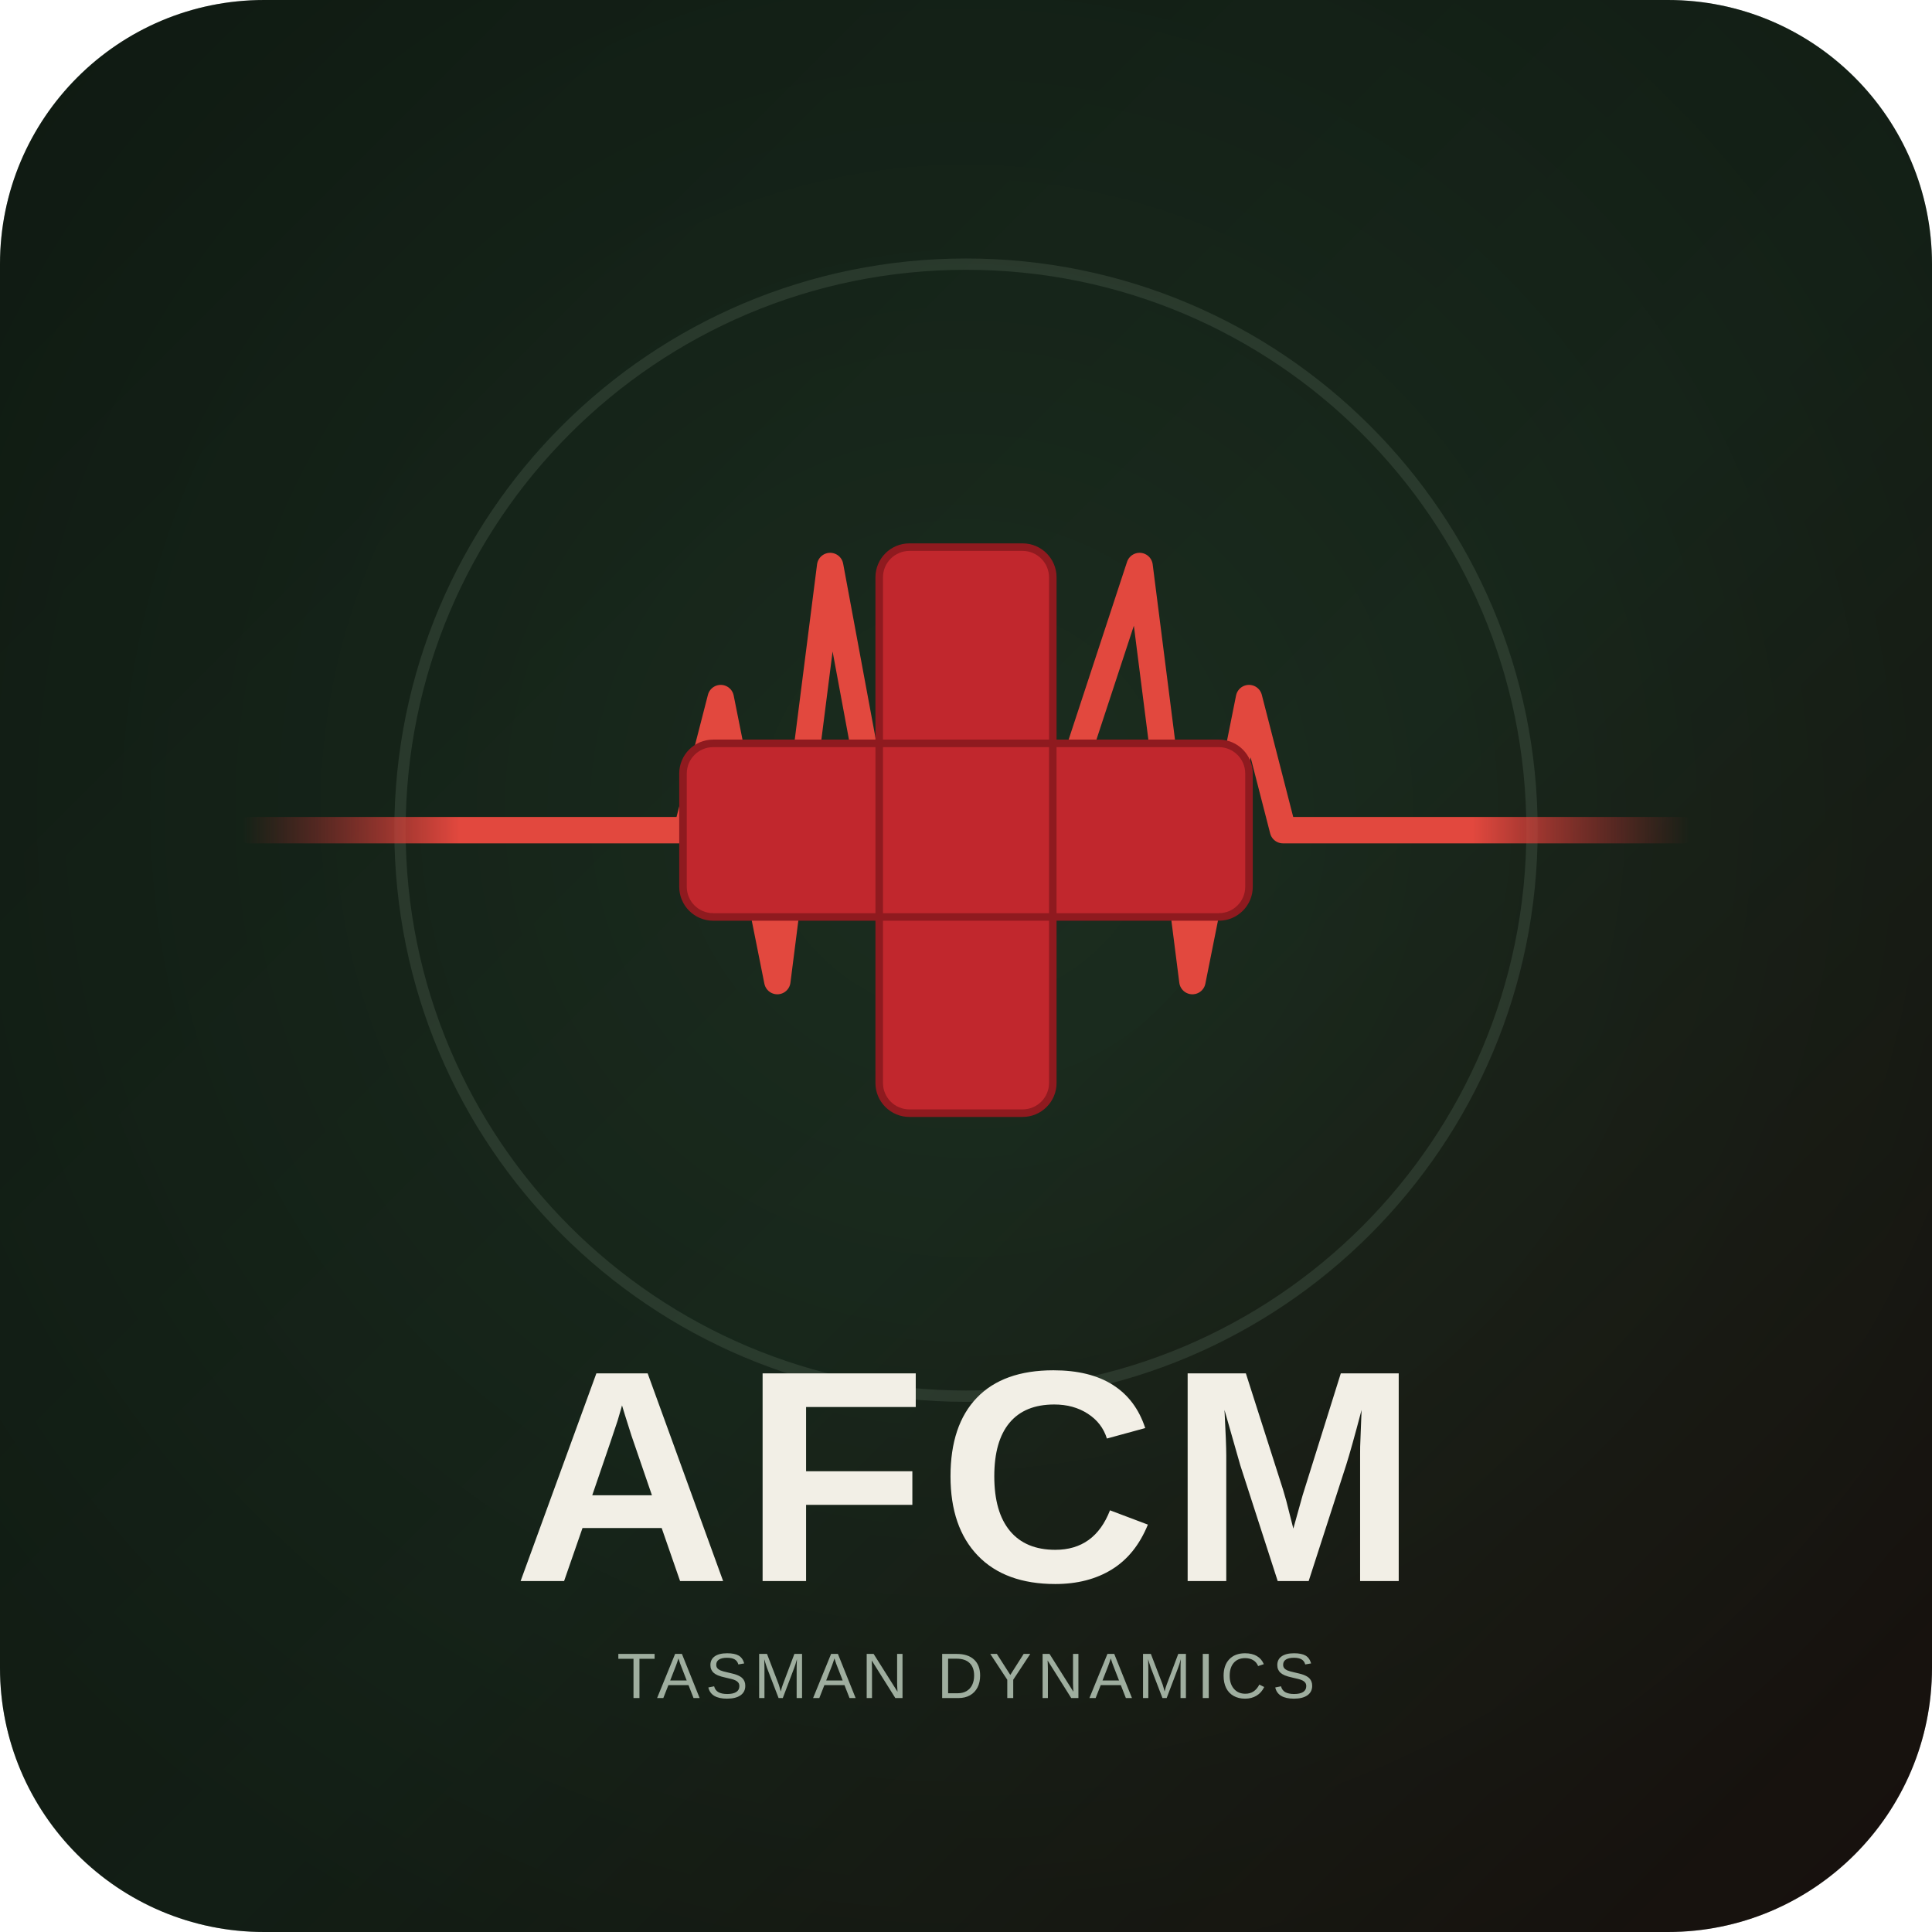
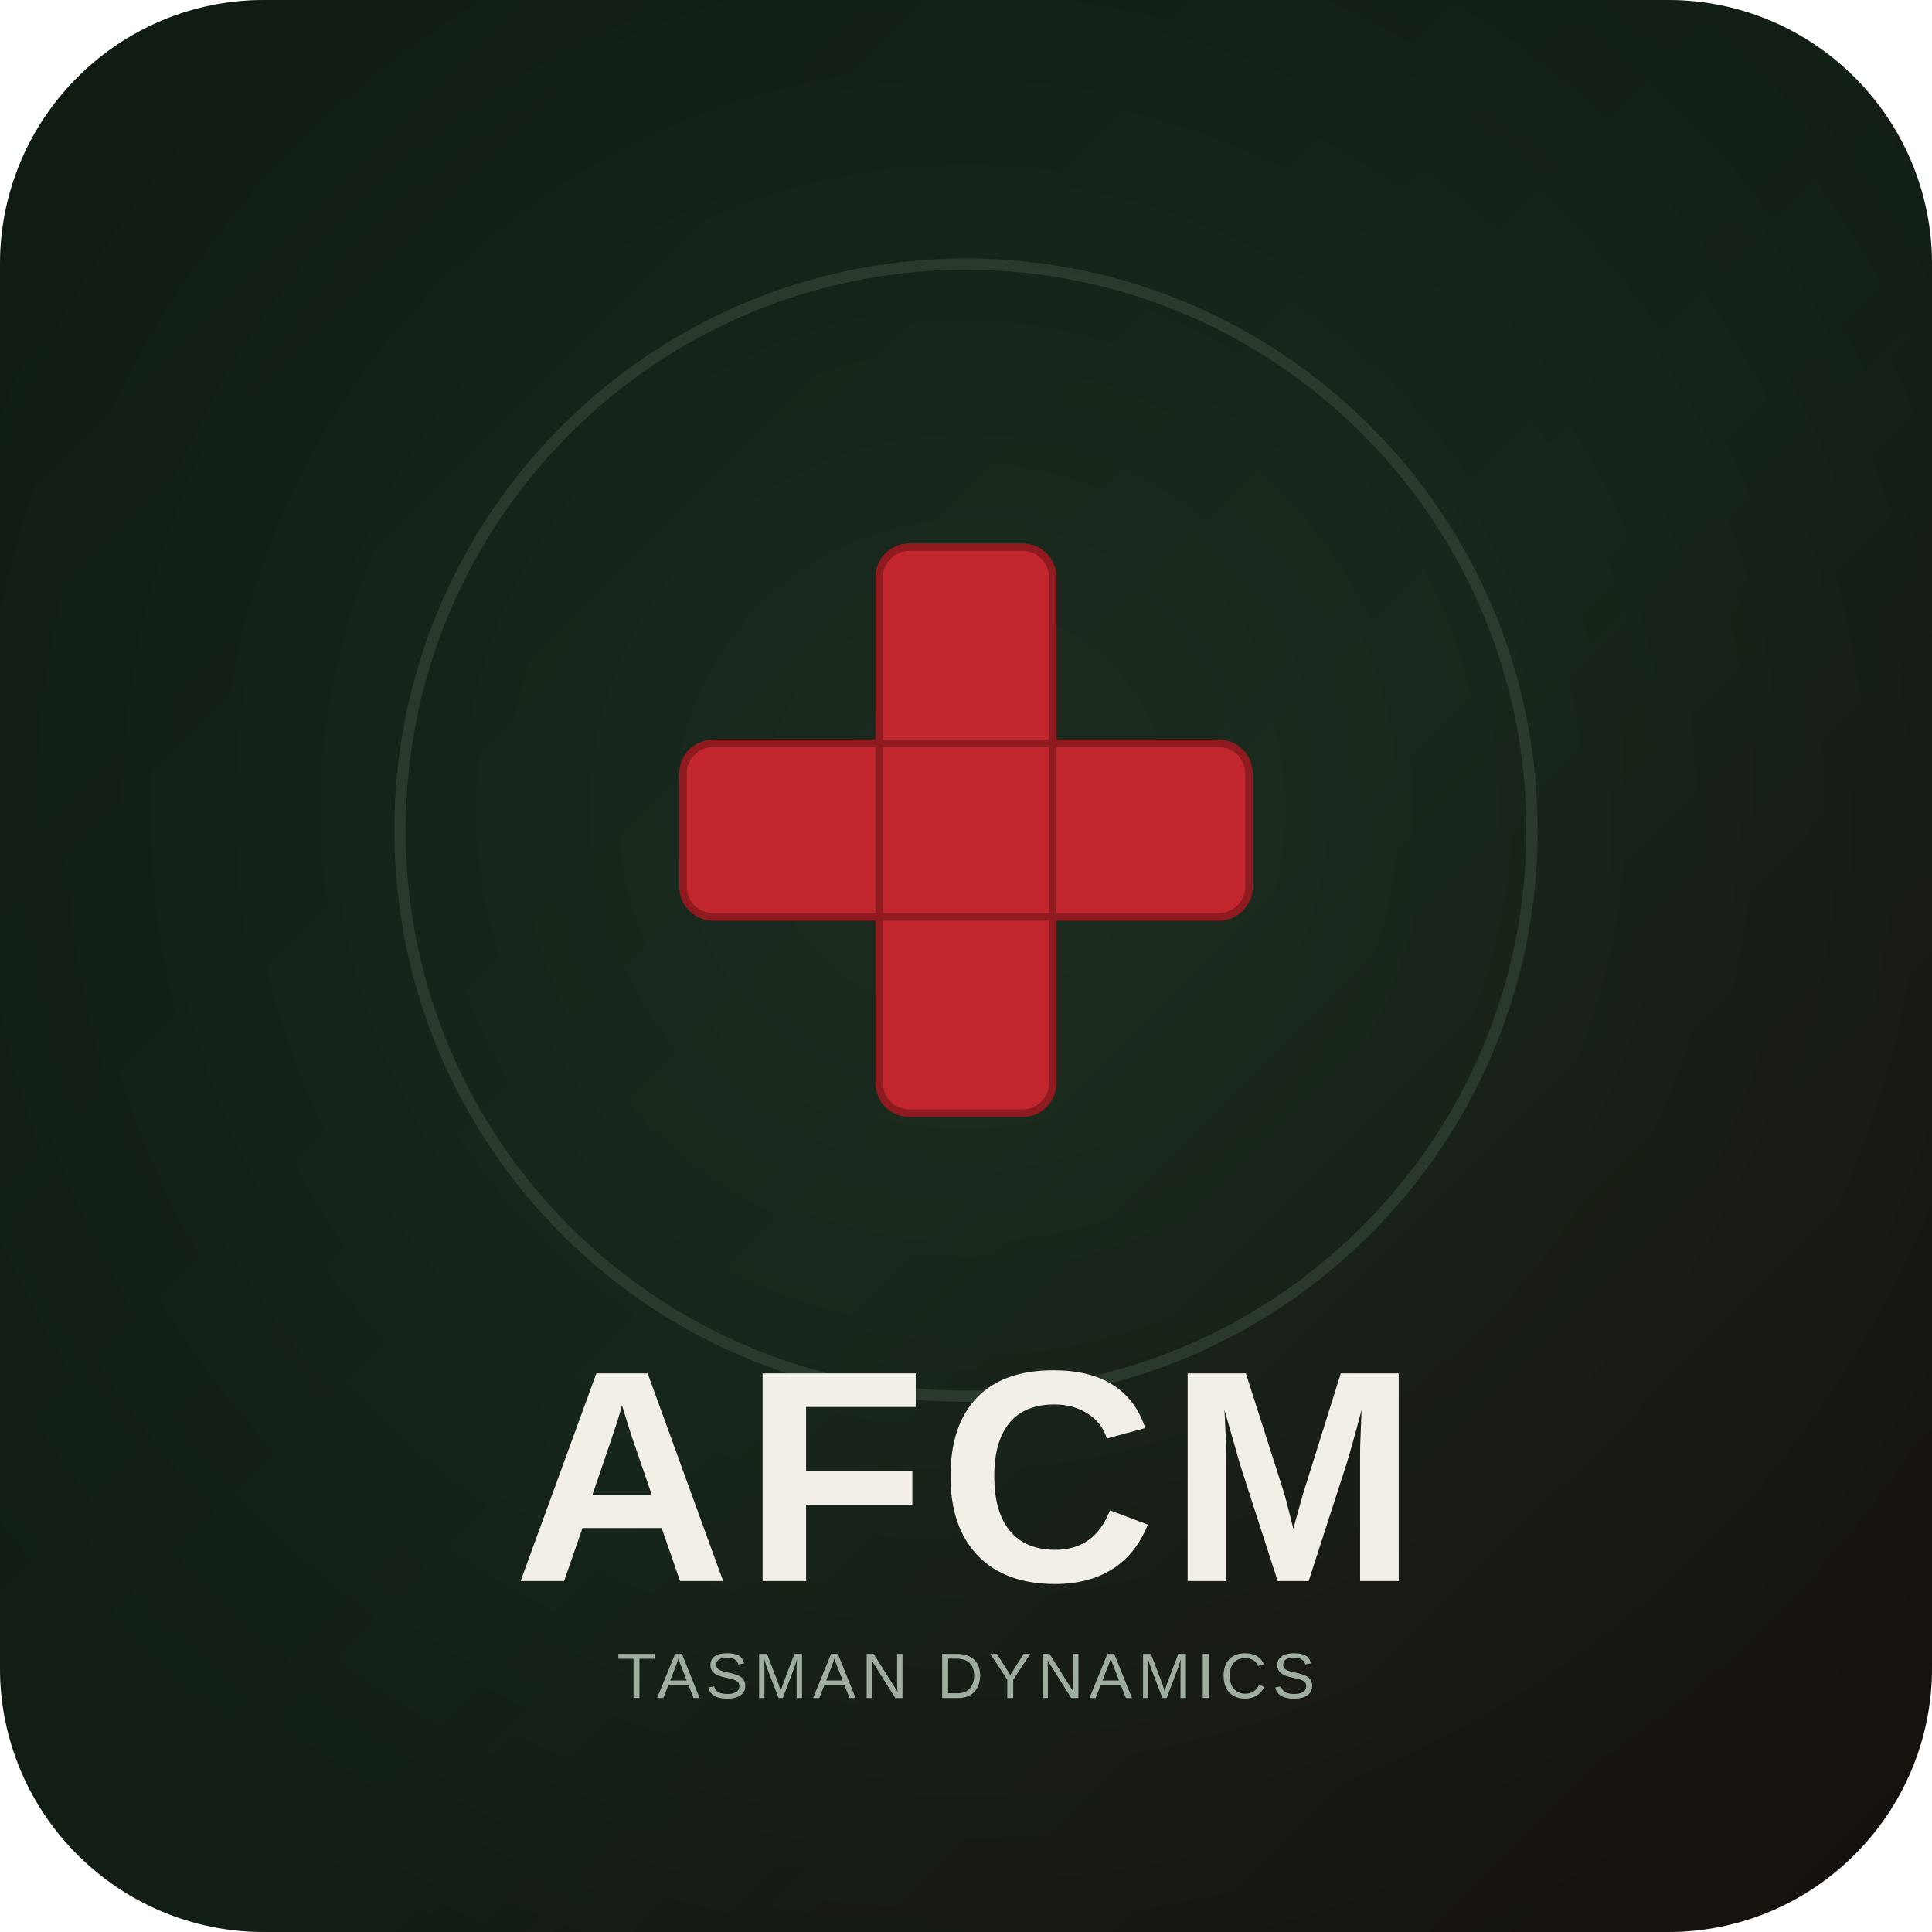
<svg xmlns="http://www.w3.org/2000/svg" viewBox="0 0 1024 1024" width="1024" height="1024">
  <defs>
    <linearGradient id="bg" x1="0" y1="0" x2="1" y2="1">
      <stop offset="0%" stop-color="#16261a" />
      <stop offset="55%" stop-color="#1c2e20" />
      <stop offset="100%" stop-color="#241814" />
-     </linearGradient>
-     <linearGradient id="ecg-fade" x1="0" y1="0" x2="1" y2="0">
-       <stop offset="0%" stop-color="#c1272d" stop-opacity="0" />
-       <stop offset="15%" stop-color="#e2483e" stop-opacity="1" />
-       <stop offset="85%" stop-color="#e2483e" stop-opacity="1" />
-       <stop offset="100%" stop-color="#c1272d" stop-opacity="0" />
    </linearGradient>
    <radialGradient id="vignette" cx="50%" cy="42%" r="65%">
      <stop offset="0%" stop-color="#000000" stop-opacity="0" />
      <stop offset="100%" stop-color="#000000" stop-opacity="0.35" />
    </radialGradient>
  </defs>
  <rect width="1024" height="1024" rx="140" fill="url(#bg)" />
  <rect width="1024" height="1024" rx="140" fill="url(#vignette)" />
  <circle cx="512" cy="440" r="300" fill="none" stroke="#3a4a3c" stroke-width="6" opacity="0.55" />
-   <path d="M132,440 L330,440 L364,440 L382,370 L412,520 L440,300 L466,440 L512,440            L558,440 L604,300 L632,520 L662,370 L680,440 L714,440 L892,440" fill="none" stroke="url(#ecg-fade)" stroke-width="14" stroke-linejoin="round" stroke-linecap="round" />
  <g transform="translate(512,440)">
    <rect x="-150" y="-46" width="300" height="92" fill="#c1272d" rx="16" />
    <rect x="-46" y="-150" width="92" height="300" fill="#c1272d" rx="16" />
    <rect x="-150" y="-46" width="300" height="92" fill="none" stroke="#8f1a1f" stroke-width="4" rx="16" />
    <rect x="-46" y="-150" width="92" height="300" fill="none" stroke="#8f1a1f" stroke-width="4" rx="16" />
  </g>
  <text x="512" y="838" text-anchor="middle" font-family="Segoe UI, Arial, sans-serif" font-size="160" font-weight="800" letter-spacing="6" fill="#f2efe6">AFCM</text>
  <text x="512" y="900" text-anchor="middle" font-family="Segoe UI, Arial, sans-serif" font-size="34" letter-spacing="3" fill="#9fae9f">TASMAN DYNAMICS</text>
</svg>
